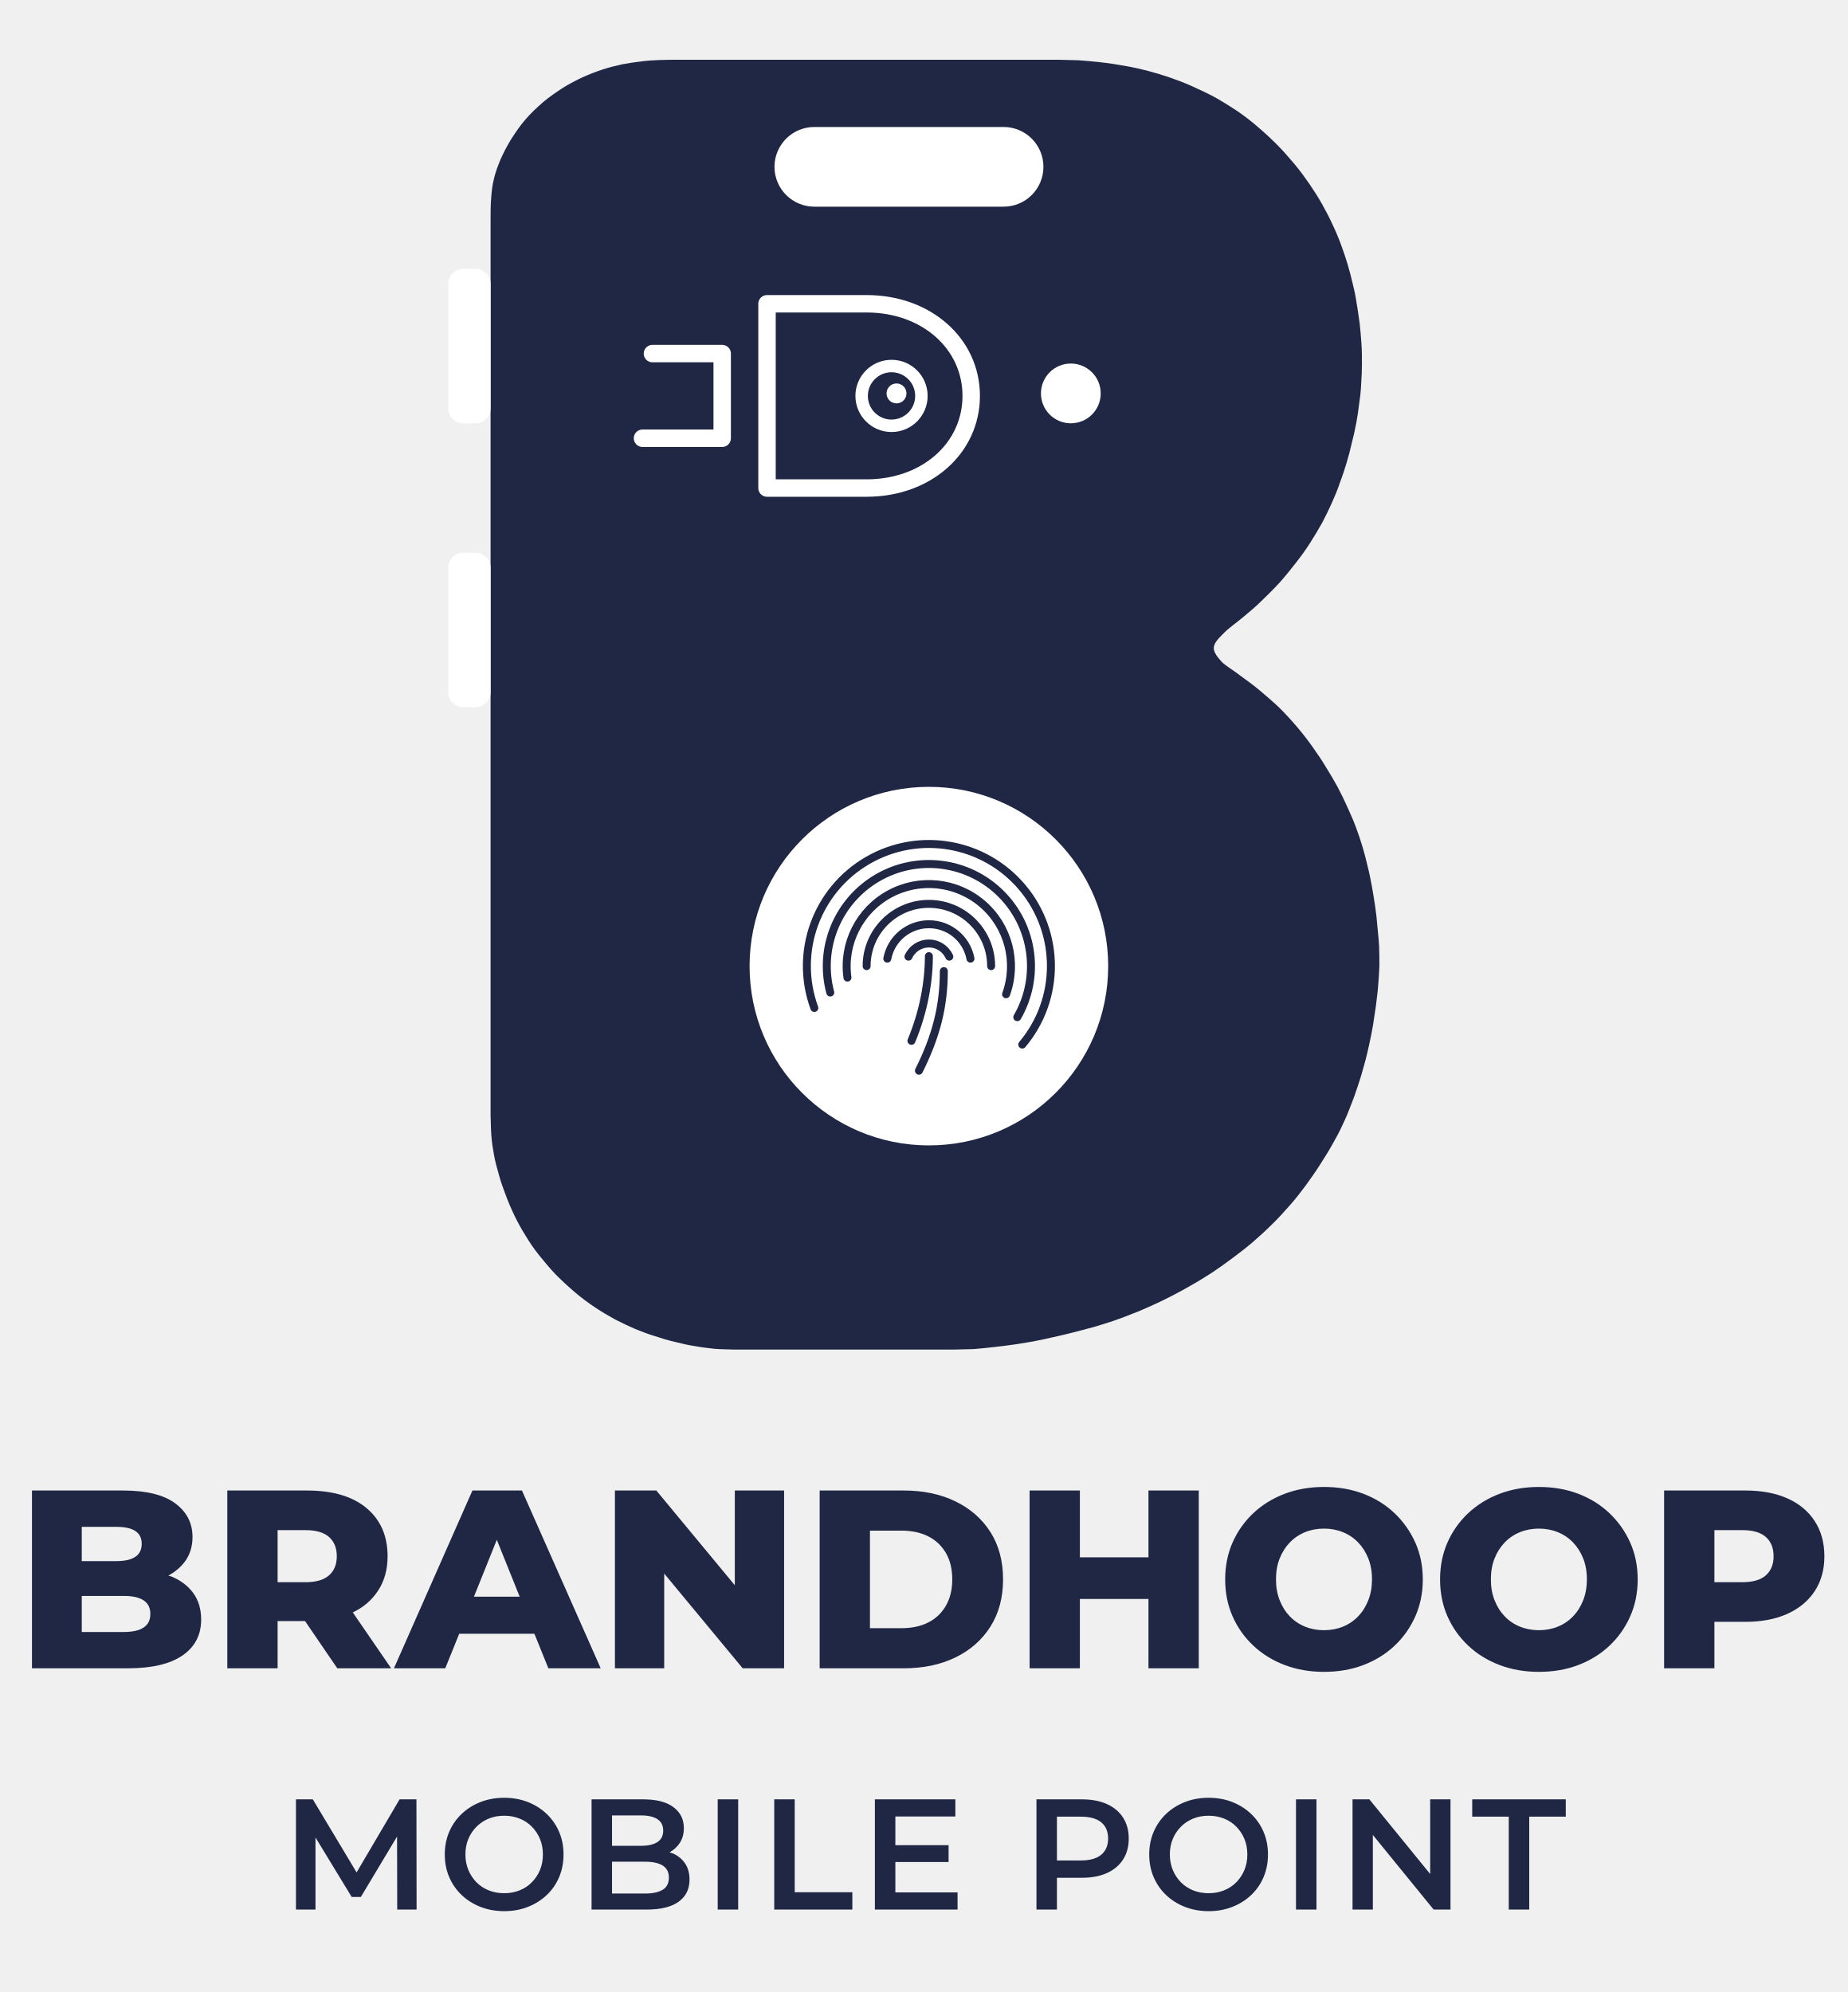
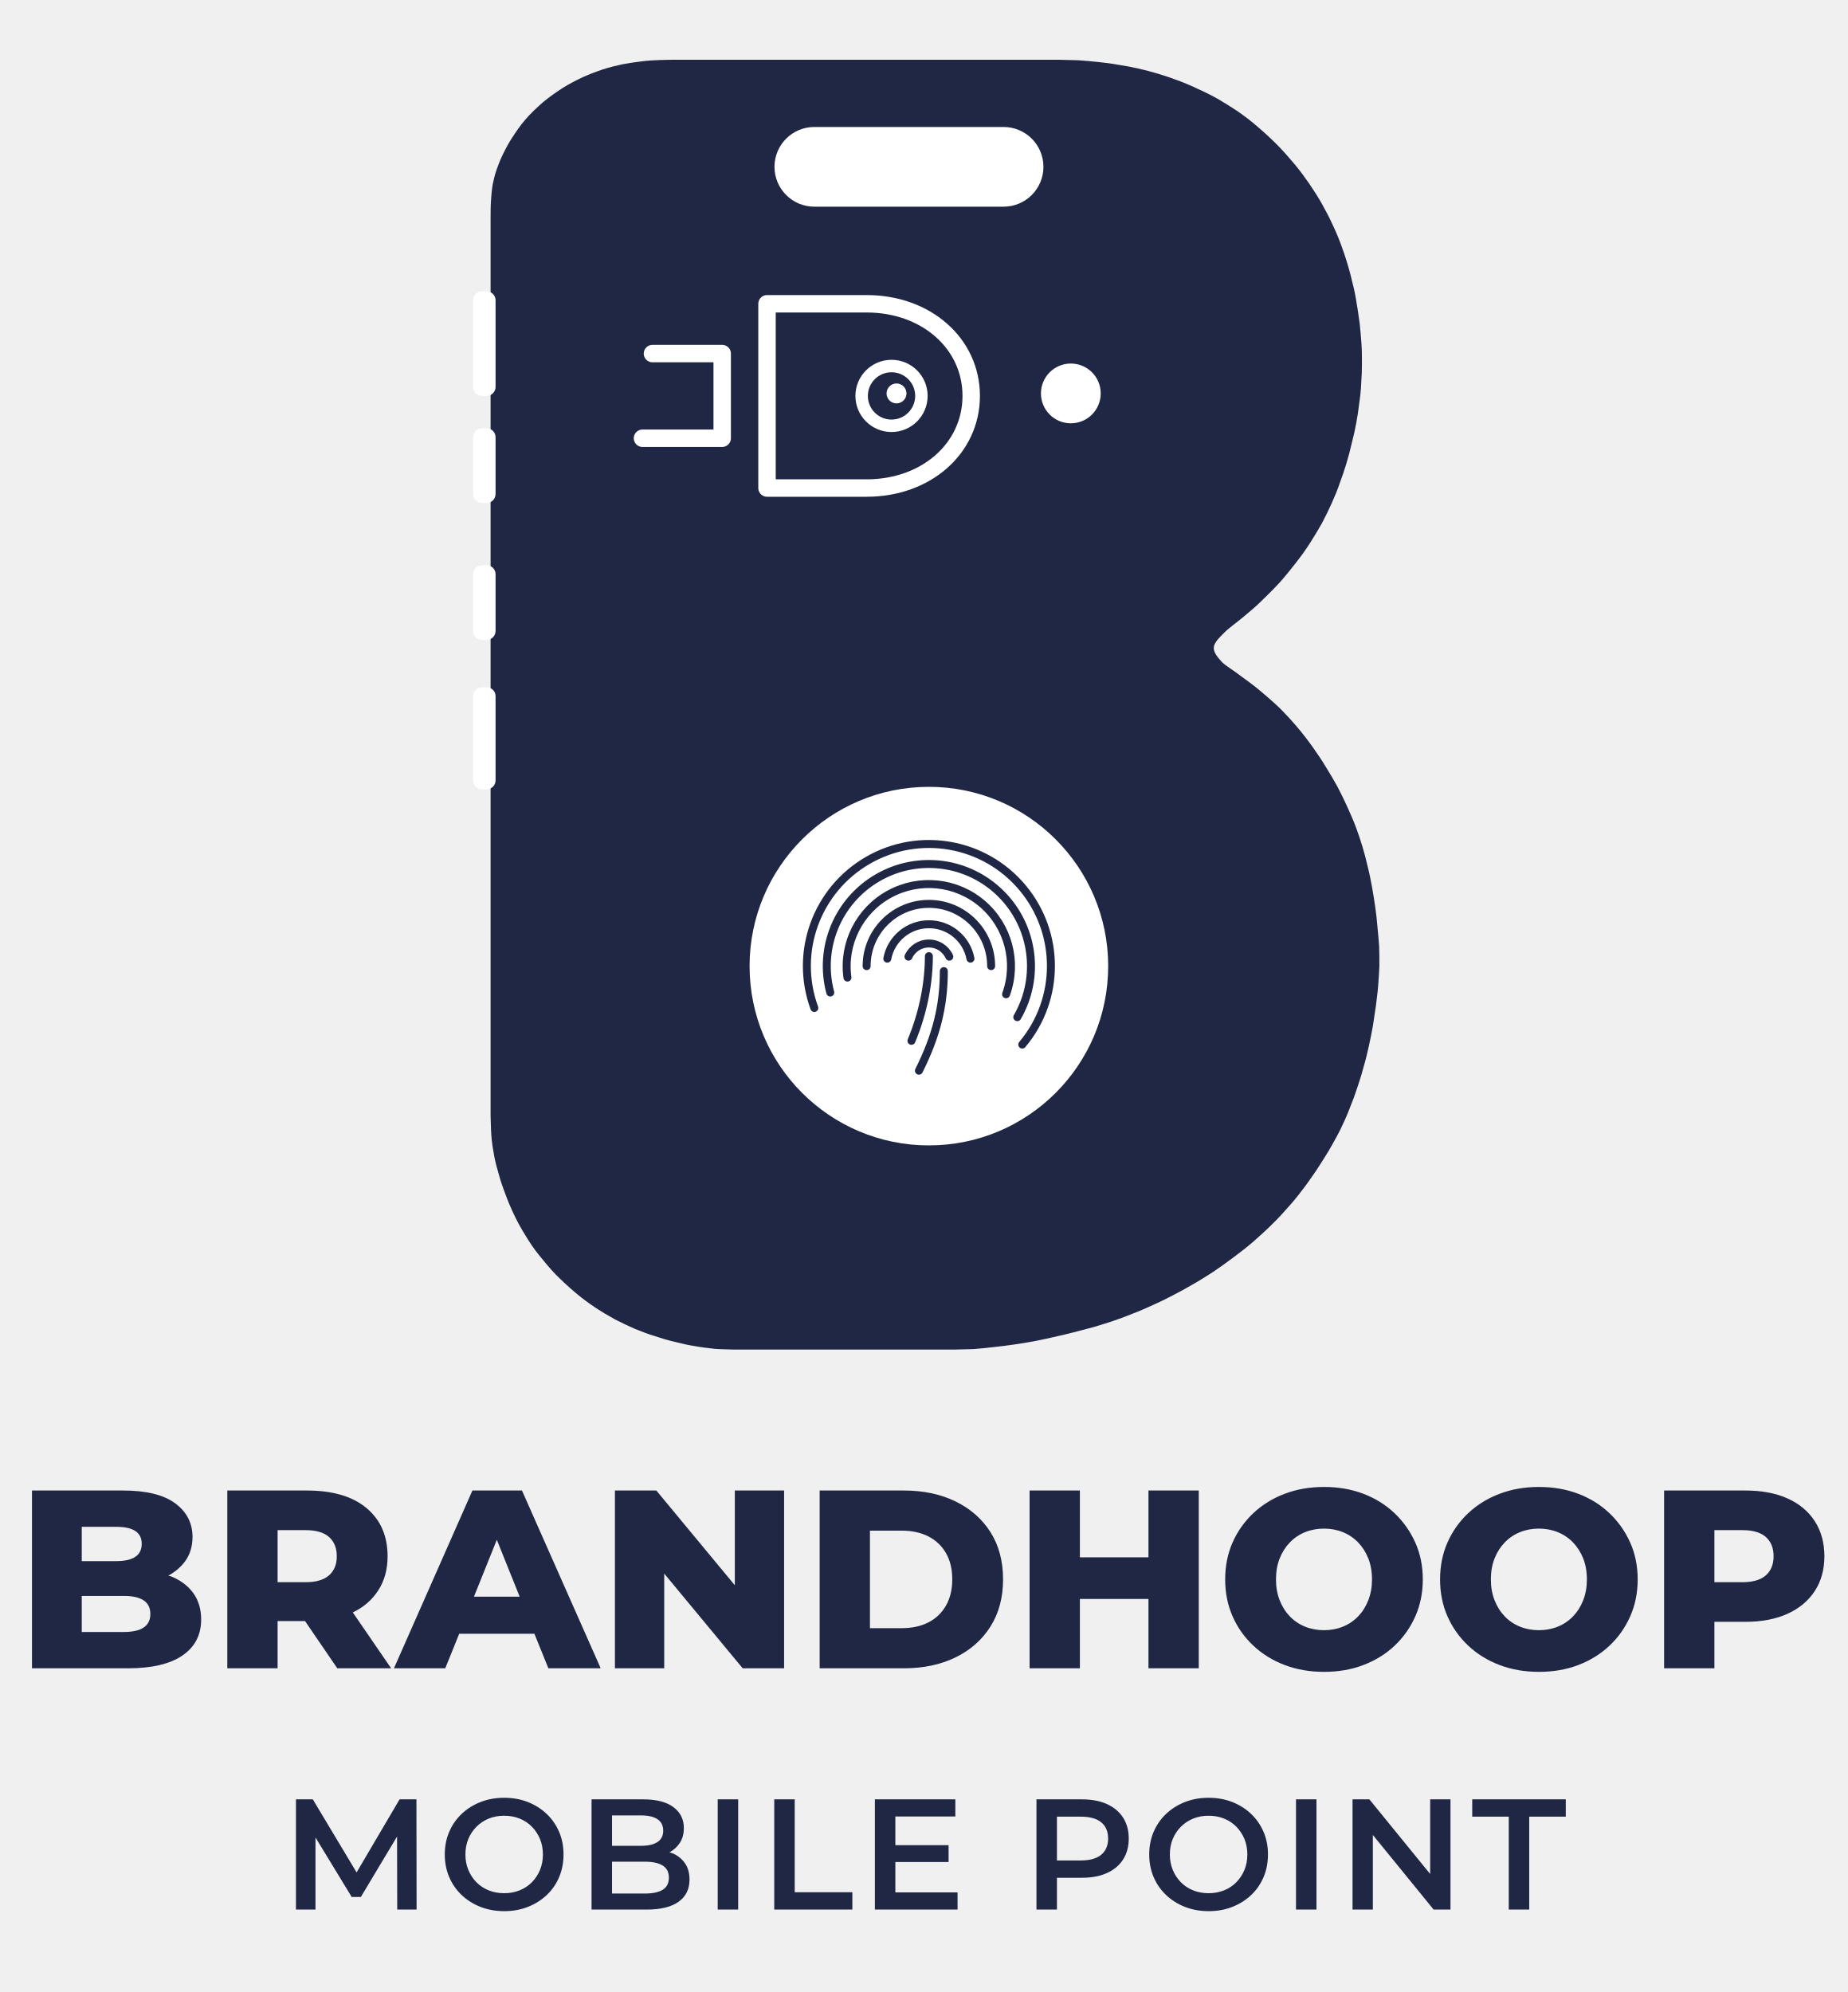
<svg xmlns="http://www.w3.org/2000/svg" viewBox="150 130 742 800" role="img" aria-label="Brandhoop Mobile Point">
  <path d="M408.0 154.6C405.5 154.9 402.7 155.3 400.0 155.8C397.3 156.4 394.7 157.0 392.0 157.9C389.3 158.8 386.7 159.8 384.0 161.0C381.3 162.3 378.7 163.6 376.0 165.3C373.4 167.0 370.6 168.9 368.1 171.0C365.6 173.2 363.0 175.6 360.9 178.1C358.7 180.6 356.9 183.4 355.2 186.0C353.6 188.6 352.2 191.3 351.0 194.0C349.9 196.7 348.9 199.3 348.3 202.0C347.6 204.7 347.4 207.3 347.2 210.0C347.0 212.7 347.0 215.3 347.0 218.0C347.0 220.7 347.0 223.3 347.0 226.0C347.0 228.7 347.0 231.3 347.0 234.0C347.0 236.7 347.0 239.3 347.0 242.0C347.0 244.7 347.0 247.3 347.0 250.0C347.0 252.7 347.0 255.3 347.0 258.0C347.0 260.7 347.0 263.3 347.0 266.0C347.0 268.7 347.0 271.3 347.0 274.0C347.0 276.7 347.0 279.3 347.0 282.0C347.0 284.7 347.0 287.3 347.0 290.0C347.0 292.7 347.0 295.3 347.0 298.0C347.0 300.7 347.0 303.3 347.0 306.0C347.0 308.7 347.0 311.3 347.0 314.0C347.0 316.7 347.0 319.3 347.0 322.0C347.0 324.7 347.0 327.3 347.0 330.0C347.0 332.7 347.0 335.3 347.0 338.0C347.0 340.7 347.0 343.3 347.0 346.0C347.0 348.7 347.0 351.3 347.0 354.0C347.0 356.7 347.0 359.3 347.0 362.0C347.0 364.7 347.0 367.3 347.0 370.0C347.0 372.7 347.0 375.3 347.0 378.0C347.0 380.7 347.0 383.3 347.0 386.0C347.0 388.7 347.0 391.3 347.0 394.0C347.0 396.7 347.0 399.3 347.0 402.0C347.0 404.7 347.0 407.3 347.0 410.0C347.0 412.7 347.0 415.3 347.0 418.0C347.0 420.7 347.0 423.3 347.0 426.0C347.0 428.7 347.0 431.3 347.0 434.0C347.0 436.7 347.0 439.3 347.0 442.0C347.0 444.7 347.0 447.3 347.0 450.0C347.0 452.7 347.0 455.3 347.0 458.0C347.0 460.7 347.0 463.3 347.0 466.0C347.0 468.7 347.0 471.3 347.0 474.0C347.0 476.7 347.0 479.3 347.0 482.0C347.0 484.7 347.0 487.3 347.0 490.0C347.0 492.7 347.0 495.3 347.0 498.0C347.0 500.7 347.0 503.3 347.0 506.0C347.0 508.7 347.0 511.3 347.0 514.0C347.0 516.7 347.0 519.3 347.0 522.0C347.0 524.7 347.0 527.3 347.0 530.0C347.0 532.7 347.0 535.3 347.0 538.0C347.0 540.7 347.0 543.3 347.0 546.0C347.0 548.7 347.0 551.3 347.0 554.0C347.0 556.7 347.0 559.3 347.0 562.0C347.0 564.7 347.0 567.3 347.0 570.0C347.0 572.7 347.0 575.3 347.0 578.0C347.1 580.7 347.1 583.3 347.3 586.0C347.5 588.7 347.9 591.3 348.4 594.0C348.9 596.7 349.6 599.3 350.4 602.0C351.1 604.7 352.1 607.3 353.1 610.0C354.1 612.7 355.2 615.3 356.5 618.0C357.8 620.7 359.2 623.3 360.9 626.0C362.5 628.7 364.3 631.4 366.4 634.0C368.5 636.6 370.8 639.4 373.2 641.9C375.7 644.4 378.4 646.9 381.0 649.1C383.6 651.3 386.3 653.3 389.0 655.1C391.7 656.9 394.3 658.4 397.0 659.9C399.7 661.3 402.3 662.5 405.0 663.7C407.7 664.8 410.3 665.8 413.0 666.6C415.7 667.5 418.3 668.3 421.0 668.9C423.7 669.6 426.3 670.2 429.0 670.6C431.7 671.1 434.3 671.4 437.0 671.7C439.7 671.9 442.3 671.9 445.0 672.0C447.7 672.0 450.3 672.0 453.0 672.0C455.7 672.0 458.3 672.0 461.0 672.0C463.7 672.0 466.3 672.0 469.0 672.0C471.7 672.0 474.3 672.0 477.0 672.0C479.7 672.0 482.3 672.0 485.0 672.0C487.7 672.0 490.3 672.0 493.0 672.0C495.7 672.0 498.3 672.0 501.0 672.0C503.7 672.0 506.3 672.0 509.0 672.0C511.7 672.0 514.3 672.0 517.0 672.0C519.7 672.0 522.3 672.0 525.0 672.0C527.7 672.0 530.3 672.0 533.0 672.0C535.7 671.9 538.3 671.9 541.0 671.8C543.7 671.6 546.3 671.3 549.0 671.0C551.7 670.7 554.3 670.4 557.0 670.0C559.7 669.6 562.3 669.2 565.0 668.7C567.7 668.2 570.3 667.6 573.0 667.0C575.7 666.4 578.3 665.8 581.0 665.1C583.7 664.4 586.3 663.7 589.0 663.0C591.7 662.2 594.3 661.4 597.0 660.5C599.7 659.6 602.3 658.6 605.0 657.5C607.7 656.5 610.3 655.3 613.0 654.1C615.7 652.9 618.3 651.6 621.0 650.2C623.7 648.8 626.3 647.4 629.0 645.8C631.7 644.3 634.3 642.6 637.0 640.9C639.7 639.1 642.3 637.2 645.0 635.2C647.7 633.2 650.4 631.1 653.0 628.9C655.6 626.6 658.3 624.2 660.8 621.7C663.3 619.3 665.7 616.6 668.0 614.0C670.3 611.4 672.4 608.7 674.4 606.0C676.3 603.3 678.2 600.7 679.9 598.0C681.6 595.3 683.3 592.7 684.8 590.0C686.3 587.3 687.8 584.7 689.0 582.0C690.3 579.3 691.4 576.7 692.4 574.0C693.5 571.3 694.4 568.7 695.3 566.0C696.2 563.3 697.0 560.7 697.7 558.0C698.5 555.3 699.1 552.7 699.7 550.0C700.3 547.3 700.8 544.7 701.3 542.0C701.7 539.3 702.1 536.7 702.5 534.0C702.8 531.3 703.2 528.7 703.4 526.0C703.6 523.3 703.8 520.7 703.9 518.0C703.9 515.3 703.9 512.7 703.8 510.0C703.6 507.3 703.4 504.7 703.1 502.0C702.9 499.3 702.6 496.7 702.2 494.0C701.8 491.3 701.4 488.7 700.9 486.0C700.4 483.3 699.9 480.7 699.2 478.0C698.6 475.3 697.9 472.7 697.1 470.0C696.3 467.3 695.4 464.7 694.4 462.0C693.4 459.3 692.2 456.7 691.0 454.0C689.8 451.3 688.5 448.7 687.1 446.0C685.6 443.3 684.1 440.7 682.4 438.0C680.8 435.3 679.0 432.7 677.1 430.0C675.2 427.3 673.1 424.6 670.9 422.0C668.7 419.4 666.3 416.8 663.8 414.3C661.3 411.9 658.6 409.6 656.0 407.4C653.4 405.2 650.6 403.2 648.0 401.3C645.5 399.3 642.4 397.6 640.6 395.8C638.9 393.9 637.3 392.0 637.4 390.1C637.5 388.1 639.5 386.2 641.5 384.2C643.4 382.2 646.4 380.2 649.0 378.0C651.5 375.9 654.2 373.7 656.6 371.3C659.1 368.9 661.6 366.4 663.9 363.9C666.2 361.3 668.4 358.6 670.4 356.0C672.5 353.3 674.4 350.7 676.1 348.0C677.8 345.3 679.4 342.7 680.9 340.0C682.3 337.3 683.6 334.7 684.8 332.0C686.0 329.3 687.1 326.7 688.0 324.0C689.0 321.3 689.9 318.7 690.7 316.0C691.5 313.3 692.2 310.7 692.8 308.0C693.5 305.3 694.1 302.7 694.6 300.0C695.1 297.3 695.5 294.7 695.8 292.0C696.2 289.3 696.5 286.7 696.6 284.0C696.8 281.3 696.9 278.7 696.9 276.0C696.9 273.3 696.9 270.7 696.7 268.0C696.5 265.3 696.3 262.7 696.0 260.0C695.6 257.3 695.3 254.7 694.8 252.0C694.4 249.3 693.9 246.7 693.2 244.0C692.6 241.3 691.9 238.7 691.1 236.0C690.3 233.3 689.4 230.7 688.4 228.0C687.4 225.3 686.3 222.7 685.0 220.0C683.8 217.3 682.4 214.7 680.9 212.0C679.4 209.3 677.7 206.7 675.9 204.0C674.0 201.3 672.1 198.6 669.9 196.0C667.7 193.4 665.3 190.6 662.8 188.1C660.3 185.6 657.6 183.1 655.0 180.9C652.4 178.6 649.7 176.6 647.0 174.7C644.3 172.9 641.7 171.3 639.0 169.7C636.3 168.2 633.7 166.9 631.0 165.7C628.3 164.4 625.7 163.3 623.0 162.3C620.3 161.3 617.7 160.4 615.0 159.6C612.3 158.8 609.7 158.1 607.0 157.5C604.3 156.9 601.7 156.4 599.0 156.0C596.3 155.5 593.7 155.2 591.0 154.9C588.3 154.6 585.7 154.4 583.0 154.2C580.3 154.1 577.7 154.1 575.0 154.0C572.3 154.0 569.7 154.0 567.0 154.0C564.3 154.0 561.7 154.0 559.0 154.0C556.3 154.0 553.7 154.0 551.0 154.0C548.3 154.0 545.7 154.0 543.0 154.0C540.3 154.0 537.7 154.0 535.0 154.0C532.3 154.0 529.7 154.0 527.0 154.0C524.3 154.0 521.7 154.0 519.0 154.0C516.3 154.0 513.7 154.0 511.0 154.0C508.3 154.0 505.7 154.0 503.0 154.0C500.3 154.0 497.7 154.0 495.0 154.0C492.3 154.0 489.7 154.0 487.0 154.0C484.3 154.0 481.7 154.0 479.0 154.0C476.3 154.0 473.7 154.0 471.0 154.0C468.3 154.0 465.7 154.0 463.0 154.0C460.3 154.0 457.7 154.0 455.0 154.0C452.3 154.0 449.7 154.0 447.0 154.0C444.3 154.0 441.7 154.0 439.0 154.0C436.3 154.0 433.7 154.0 431.0 154.0C428.3 154.0 425.7 154.0 423.0 154.0C420.3 154.0 417.5 154.0 415.0 154.1C412.5 154.2 410.5 154.3 408.0 154.6Z" fill="#1F2744" />
-   <rect x="330" y="238" width="17" height="62" rx="6" fill="#FFFFFF" />
-   <rect x="330" y="352" width="17" height="62" rx="6" fill="#FFFFFF" />
+   <rect x="340" y="247" width="9" height="42" rx="3.6" fill="#FFFFFF" />
+   <rect x="340" y="302" width="9" height="30" rx="3.6" fill="#FFFFFF" />
+   <rect x="340" y="357" width="9" height="30" rx="3.6" fill="#FFFFFF" />
+   <rect x="340" y="406" width="9" height="41" rx="3.6" fill="#FFFFFF" />
  <rect x="461" y="181" width="108" height="32" rx="16" fill="#FFFFFF" />
  <g fill="none" stroke="#FFFFFF" stroke-width="7" stroke-linecap="round" stroke-linejoin="round">
    <path d="M458 252H498C522 252 540 268 540 289C540 310 522 326 498 326H458Z" />
    <path d="M412 272H440M408 306H440M440 272V306" />
  </g>
  <circle cx="508" cy="289" r="12" fill="none" stroke="#FFFFFF" stroke-width="5" />
  <circle cx="510" cy="288" r="4" fill="#FFFFFF" />
  <circle cx="580" cy="288" r="12" fill="#FFFFFF" />
  <circle cx="523" cy="518" r="72" fill="#FFFFFF" />
  <path d="M514.8 514.2A9 9 0 0 1 531.2 514.2" fill="none" stroke="#1F2744" stroke-width="3.2" stroke-linecap="round" />
  <path d="M506.3 515.0A17 17 0 0 1 539.7 515.0" fill="none" stroke="#1F2744" stroke-width="3.2" stroke-linecap="round" />
  <path d="M498.0 518.0A25 25 0 0 1 548.0 518.0" fill="none" stroke="#1F2744" stroke-width="3.2" stroke-linecap="round" />
  <path d="M490.3 522.6A33 33 0 1 1 554.0 529.3" fill="none" stroke="#1F2744" stroke-width="3.2" stroke-linecap="round" />
  <path d="M483.4 528.6A41 41 0 1 1 558.5 538.5" fill="none" stroke="#1F2744" stroke-width="3.2" stroke-linecap="round" />
  <path d="M477.0 534.8A49 49 0 1 1 560.5 549.5" fill="none" stroke="#1F2744" stroke-width="3.2" stroke-linecap="round" />
  <path d="M523 514c0 10 -2 22 -7 34M529 520c0 14 -3 26 -10 40" fill="none" stroke="#1F2744" stroke-width="3.2" stroke-linecap="round" />
  <path d="M7.14 0.0V-71.4H43.656Q57.732 -71.4 64.668 -66.249Q71.604 -61.098 71.604 -52.734Q71.604 -47.226 68.748 -43.146Q66.198 -39.576 61.914 -37.23Q62.628 -37.026 63.24 -36.822Q68.85 -34.476 71.961 -30.141Q75.072 -25.806 75.072 -19.584Q75.072 -10.302 67.575 -5.151Q60.078 0.0 45.696 0.0ZM27.132 -14.586H44.064Q49.266 -14.586 51.969 -16.371Q54.672 -18.156 54.672 -21.828Q54.672 -25.5 51.969 -27.285Q49.266 -29.07 44.064 -29.07H27.132ZM27.132 -43.044H41.004Q46.104 -43.044 48.654 -44.778Q51.204 -46.512 51.204 -49.98Q51.204 -53.448 48.654 -55.131Q46.104 -56.814 41.004 -56.814H27.132Z M85.578 0.0V-71.4H117.504Q133.11 -71.4 141.525 -64.311Q149.94 -57.222 149.94 -44.982Q149.94 -36.924 146.064 -31.11Q142.392 -25.5 135.966 -22.44L151.368 0.0H129.744L116.79 -18.972H105.774V0.0ZM105.774 -34.578H116.994Q123.318 -34.578 126.429 -37.332Q129.54 -40.086 129.54 -44.982Q129.54 -49.98 126.429 -52.734Q123.318 -55.488 116.994 -55.488H105.774Z M152.49 0.0 184.008 -71.4H203.898L235.518 0.0H214.506L208.896 -13.872H178.704L173.094 0.0ZM202.98 -28.764 193.8 -51.612 184.62 -28.764Z M241.23 0.0V-71.4H257.856L289.374 -33.354V-71.4H309.162V0.0H292.536L261.018 -38.046V0.0Z M323.442 0.0V-71.4H357.204Q369.036 -71.4 378.012 -67.014Q386.988 -62.628 392.037 -54.672Q397.086 -46.716 397.086 -35.7Q397.086 -24.786 392.037 -16.779Q386.988 -8.772 378.012 -4.386Q369.036 0.0 357.204 0.0ZM343.638 -16.116H356.388Q362.508 -16.116 367.047 -18.411Q371.586 -20.706 374.136 -25.143Q376.686 -29.58 376.686 -35.7Q376.686 -41.922 374.136 -46.308Q371.586 -50.694 367.047 -52.989Q362.508 -55.284 356.388 -55.284H343.638Z" transform="translate(155.7 800)" fill="#1F2744" />
  <path d="M54.876 0.0V-27.846H27.336V0.0H7.14V-71.4H27.336V-44.574H54.876V-71.4H75.072V0.0Z M125.358 1.428Q116.79 1.428 109.548 -1.326Q102.306 -4.08 96.951 -9.129Q91.596 -14.178 88.638 -20.91Q85.68 -27.642 85.68 -35.7Q85.68 -43.758 88.638 -50.49Q91.596 -57.222 96.951 -62.271Q102.306 -67.32 109.548 -70.074Q116.79 -72.828 125.358 -72.828Q134.028 -72.828 141.219 -70.074Q148.41 -67.32 153.714 -62.271Q159.018 -57.222 162.027 -50.49Q165.036 -43.758 165.036 -35.7Q165.036 -27.642 162.027 -20.859Q159.018 -14.076 153.714 -9.078Q148.41 -4.08 141.219 -1.326Q134.028 1.428 125.358 1.428ZM125.358 -15.3Q129.438 -15.3 132.957 -16.728Q136.476 -18.156 139.077 -20.859Q141.678 -23.562 143.157 -27.336Q144.636 -31.11 144.636 -35.7Q144.636 -40.392 143.157 -44.115Q141.678 -47.838 139.077 -50.541Q136.476 -53.244 132.957 -54.672Q129.438 -56.1 125.358 -56.1Q121.278 -56.1 117.759 -54.672Q114.24 -53.244 111.639 -50.541Q109.038 -47.838 107.559 -44.115Q106.08 -40.392 106.08 -35.7Q106.08 -31.11 107.559 -27.336Q109.038 -23.562 111.639 -20.859Q114.24 -18.156 117.759 -16.728Q121.278 -15.3 125.358 -15.3Z M211.65 1.428Q203.082 1.428 195.84 -1.326Q188.598 -4.08 183.243 -9.129Q177.888 -14.178 174.93 -20.91Q171.972 -27.642 171.972 -35.7Q171.972 -43.758 174.93 -50.49Q177.888 -57.222 183.243 -62.271Q188.598 -67.32 195.84 -70.074Q203.082 -72.828 211.65 -72.828Q220.32 -72.828 227.511 -70.074Q234.702 -67.32 240.006 -62.271Q245.31 -57.222 248.319 -50.49Q251.328 -43.758 251.328 -35.7Q251.328 -27.642 248.319 -20.859Q245.31 -14.076 240.006 -9.078Q234.702 -4.08 227.511 -1.326Q220.32 1.428 211.65 1.428ZM211.65 -15.3Q215.73 -15.3 219.249 -16.728Q222.768 -18.156 225.369 -20.859Q227.97 -23.562 229.449 -27.336Q230.928 -31.11 230.928 -35.7Q230.928 -40.392 229.449 -44.115Q227.97 -47.838 225.369 -50.541Q222.768 -53.244 219.249 -54.672Q215.73 -56.1 211.65 -56.1Q207.57 -56.1 204.051 -54.672Q200.532 -53.244 197.931 -50.541Q195.33 -47.838 193.851 -44.115Q192.372 -40.392 192.372 -35.7Q192.372 -31.11 193.851 -27.336Q195.33 -23.562 197.931 -20.859Q200.532 -18.156 204.051 -16.728Q207.57 -15.3 211.65 -15.3Z M261.936 0.0V-71.4H294.576Q304.368 -71.4 311.457 -68.238Q318.546 -65.076 322.422 -59.109Q326.298 -53.142 326.298 -44.982Q326.298 -36.924 322.422 -31.008Q318.546 -25.092 311.457 -21.879Q304.368 -18.666 294.576 -18.666H282.132V0.0ZM282.132 -34.578H293.352Q299.676 -34.578 302.787 -37.332Q305.898 -40.086 305.898 -44.982Q305.898 -49.98 302.787 -52.734Q299.676 -55.488 293.352 -55.488H282.132Z" transform="translate(556.3 800)" fill="#1F2744" />
  <path d="M5.945 0.0V-44.268H12.711L30.292 -14.925L47.556 -44.268H54.323L54.386 0.0H46.608L46.545 -29.343L31.999 -5.059H28.332L13.786 -28.964V0.0Z M89.611 0.632Q84.425 0.632 80.062 -1.075Q75.698 -2.783 72.473 -5.85Q69.248 -8.917 67.477 -13.059Q65.706 -17.201 65.706 -22.134Q65.706 -27.067 67.477 -31.209Q69.248 -35.351 72.473 -38.418Q75.698 -41.485 80.062 -43.193Q84.425 -44.9 89.548 -44.9Q94.734 -44.9 99.065 -43.193Q103.397 -41.485 106.623 -38.418Q109.848 -35.351 111.619 -31.209Q113.389 -27.067 113.389 -22.134Q113.389 -17.201 111.619 -13.027Q109.848 -8.854 106.623 -5.818Q103.397 -2.783 99.065 -1.075Q94.734 0.632 89.611 0.632ZM89.548 -6.577Q92.9 -6.577 95.745 -7.715Q98.591 -8.854 100.678 -10.972Q102.765 -13.091 103.935 -15.905Q105.105 -18.719 105.105 -22.134Q105.105 -25.549 103.935 -28.363Q102.765 -31.177 100.678 -33.296Q98.591 -35.414 95.745 -36.553Q92.9 -37.691 89.548 -37.691Q86.196 -37.691 83.382 -36.553Q80.568 -35.414 78.449 -33.296Q76.331 -31.177 75.161 -28.363Q73.991 -25.549 73.991 -22.134Q73.991 -18.782 75.161 -15.936Q76.331 -13.091 78.418 -10.972Q80.505 -8.854 83.35 -7.715Q86.196 -6.577 89.548 -6.577Z M124.646 0.0V-44.268H145.389Q153.357 -44.268 157.531 -41.138Q161.705 -38.007 161.705 -32.758Q161.705 -29.217 160.06 -26.751Q158.479 -24.347 155.95 -23.019Q156.772 -22.766 157.531 -22.45Q160.503 -21.059 162.242 -18.466Q163.981 -15.873 163.981 -12.016Q163.981 -6.324 159.618 -3.162Q155.254 0.0 146.654 0.0ZM132.867 -6.45H146.148Q150.764 -6.45 153.231 -7.968Q155.697 -9.486 155.697 -12.838Q155.697 -16.126 153.231 -17.676Q150.764 -19.225 146.148 -19.225H132.867ZM132.867 -25.612H144.503Q148.804 -25.612 151.112 -27.13Q153.42 -28.648 153.42 -31.683Q153.42 -34.782 151.112 -36.3Q148.804 -37.818 144.503 -37.818H132.867Z M175.301 0.0V-44.268H183.522V0.0Z M198.004 0.0V-44.268H206.226V-6.956H229.371V0.0Z M238.415 0.0V-44.268H270.73V-37.375H246.636V-25.865H268.011V-19.098H246.636V-6.893H271.616V0.0Z  M303.299 0.0V-44.268H321.512Q327.393 -44.268 331.599 -42.371Q335.804 -40.474 338.081 -36.932Q340.358 -33.391 340.358 -28.521Q340.358 -23.652 338.081 -20.11Q335.804 -16.569 331.599 -14.672Q327.393 -12.774 321.512 -12.774H311.52V0.0ZM311.52 -19.731H321.133Q326.571 -19.731 329.322 -22.039Q332.073 -24.347 332.073 -28.521Q332.073 -32.758 329.322 -35.035Q326.571 -37.312 321.133 -37.312H311.52Z M372.484 0.632Q367.298 0.632 362.934 -1.075Q358.571 -2.783 355.346 -5.85Q352.12 -8.917 350.35 -13.059Q348.579 -17.201 348.579 -22.134Q348.579 -27.067 350.35 -31.209Q352.12 -35.351 355.346 -38.418Q358.571 -41.485 362.934 -43.193Q367.298 -44.9 372.42 -44.9Q377.606 -44.9 381.938 -43.193Q386.27 -41.485 389.495 -38.418Q392.72 -35.351 394.491 -31.209Q396.262 -27.067 396.262 -22.134Q396.262 -17.201 394.491 -13.027Q392.72 -8.854 389.495 -5.818Q386.27 -2.783 381.938 -1.075Q377.606 0.632 372.484 0.632ZM372.42 -6.577Q375.772 -6.577 378.618 -7.715Q381.464 -8.854 383.551 -10.972Q385.638 -13.091 386.807 -15.905Q387.977 -18.719 387.977 -22.134Q387.977 -25.549 386.807 -28.363Q385.638 -31.177 383.551 -33.296Q381.464 -35.414 378.618 -36.553Q375.772 -37.691 372.42 -37.691Q369.069 -37.691 366.254 -36.553Q363.44 -35.414 361.322 -33.296Q359.203 -31.177 358.033 -28.363Q356.863 -25.549 356.863 -22.134Q356.863 -18.782 358.033 -15.936Q359.203 -13.091 361.29 -10.972Q363.377 -8.854 366.223 -7.715Q369.069 -6.577 372.42 -6.577Z M407.519 0.0V-44.268H415.74V0.0Z M430.222 0.0V-44.268H436.988L461.399 -14.292V-44.268H469.557V0.0H462.79L438.38 -29.976V0.0Z M492.956 0.0V-37.312H478.284V-44.268H515.849V-37.312H501.177V0.0Z" transform="translate(262.9 896.9)" fill="#1F2744" />
</svg>
